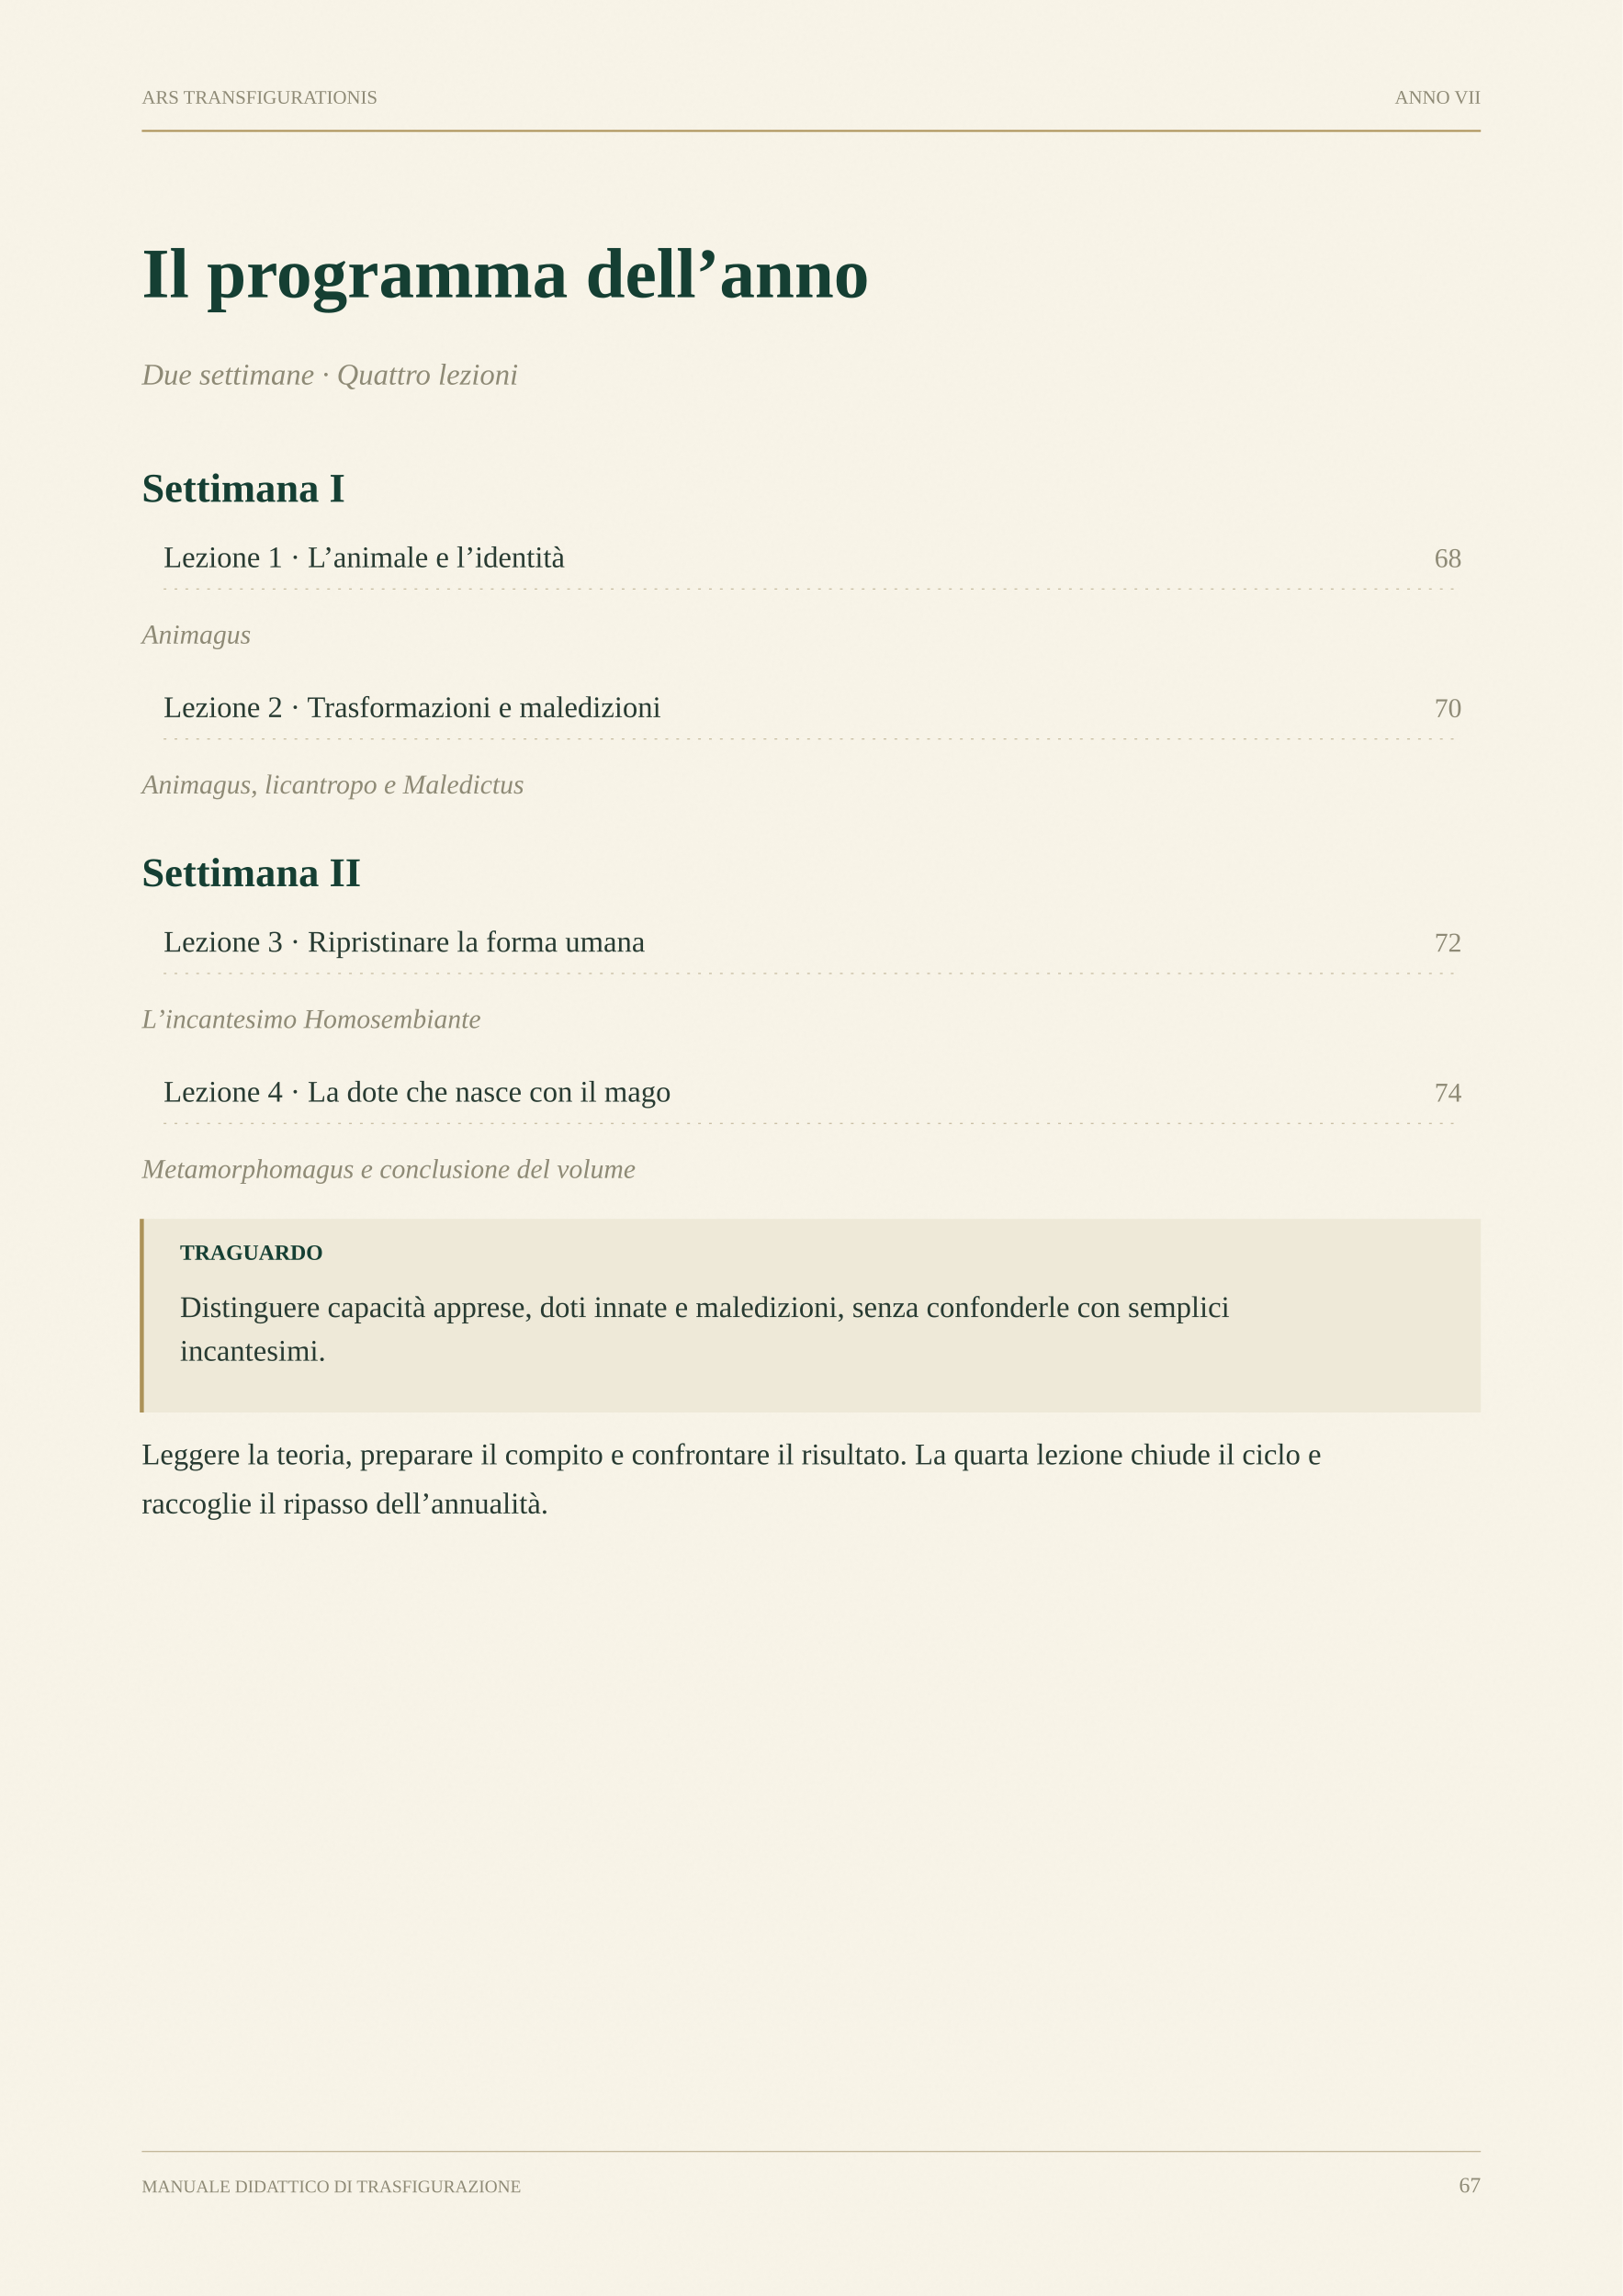
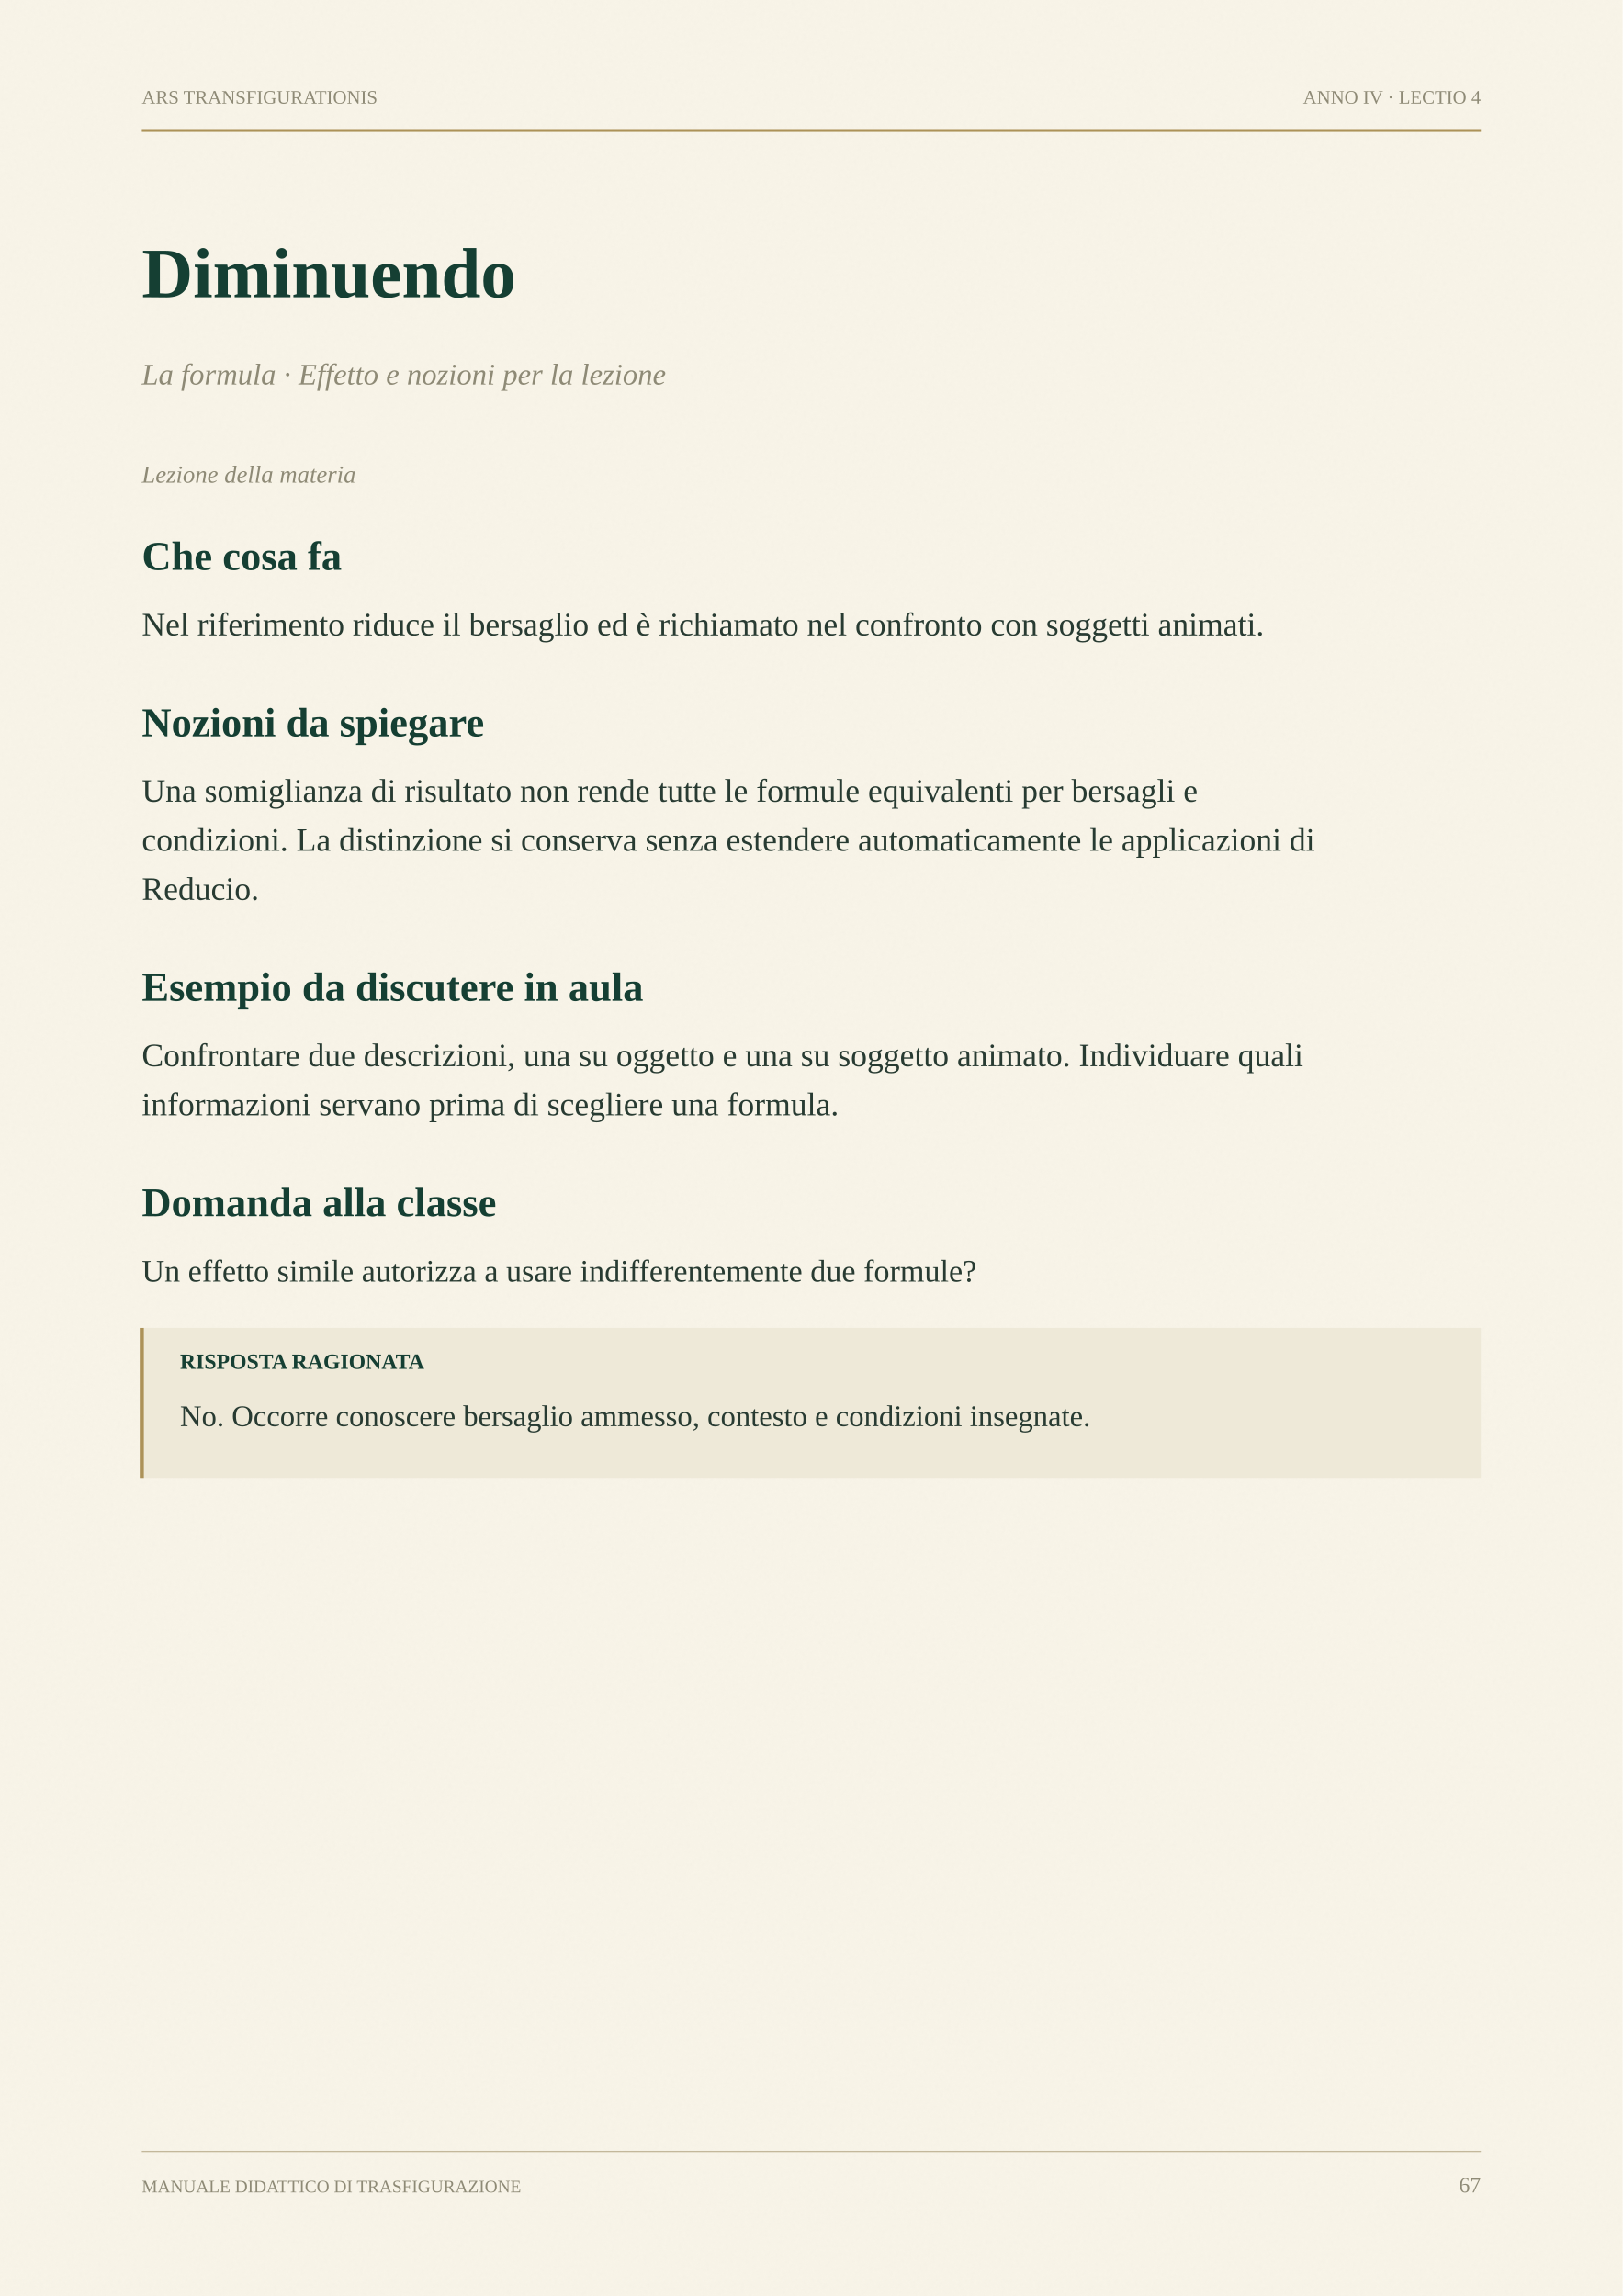
<svg xmlns="http://www.w3.org/2000/svg" width="595" height="842" viewBox="0 0 595 842">
  <defs>
    <filter id="grain">
      <feTurbulence type="fractalNoise" baseFrequency=".7" numOctaves="3" stitchTiles="stitch" />
      <feColorMatrix type="saturate" values="0" />
    </filter>
    <pattern id="paper" width="595" height="842" patternUnits="userSpaceOnUse">
      <rect width="595" height="842" filter="url(#grain)" opacity=".17" />
    </pattern>
    <linearGradient id="leather">
      <stop stop-color="#072a22" />
      <stop offset=".12" stop-color="#19483b" />
      <stop offset=".6" stop-color="#103c30" />
      <stop offset="1" stop-color="#05261e" />
    </linearGradient>
  </defs>
  <rect width="595" height="842" fill="#f8f4e8" />
  <rect width="595" height="842" fill="url(#paper)" opacity=".17" />
  <text x="52" y="38" font-family="Georgia, Times New Roman, serif" font-size="7" fill="#8e8a76">ARS TRANSFIGURATIONIS</text>
-   <text x="543" y="38" font-family="Georgia, Times New Roman, serif" font-size="7" fill="#8e8a76" text-anchor="end">ANNO VII</text>
+   <text x="543" y="38" font-family="Georgia, Times New Roman, serif" font-size="7" fill="#8e8a76" text-anchor="end">ANNO IV · LECTIO 4</text>
  <path d="M52 48H543" stroke="#ac9258" stroke-width=".7" />
-   <text x="52" y="109" font-family="Georgia, Times New Roman, serif" font-size="26" fill="#153f33" font-weight="bold">Il programma dell’anno</text>
-   <text x="52" y="141" font-family="Georgia, Times New Roman, serif" font-size="11" fill="#8e8a76" font-style="italic">Due settimane · Quattro lezioni</text>
-   <text x="52" y="184" font-family="Georgia, Times New Roman, serif" font-size="15" fill="#153f33" font-weight="bold">Settimana I</text>
-   <text x="60" y="208" font-family="Georgia, Times New Roman, serif" font-size="11" fill="#283b32">Lezione 1 · L’animale e l’identità</text>
-   <text x="536" y="208" font-family="Georgia, Times New Roman, serif" font-size="10" fill="#8e8a76" text-anchor="end">68</text>
-   <path d="M60 216H536" stroke="#c3b89b" stroke-dasharray="1 3" stroke-width=".4" />
-   <text x="52" y="236" font-family="Georgia, Times New Roman, serif" font-size="10" fill="#8e8a76" font-style="italic">Animagus</text>
-   <text x="60" y="263" font-family="Georgia, Times New Roman, serif" font-size="11" fill="#283b32">Lezione 2 · Trasformazioni e maledizioni</text>
-   <text x="536" y="263" font-family="Georgia, Times New Roman, serif" font-size="10" fill="#8e8a76" text-anchor="end">70</text>
-   <path d="M60 271H536" stroke="#c3b89b" stroke-dasharray="1 3" stroke-width=".4" />
-   <text x="52" y="291" font-family="Georgia, Times New Roman, serif" font-size="10" fill="#8e8a76" font-style="italic">Animagus, licantropo e Maledictus</text>
-   <text x="52" y="325" font-family="Georgia, Times New Roman, serif" font-size="15" fill="#153f33" font-weight="bold">Settimana II</text>
-   <text x="60" y="349" font-family="Georgia, Times New Roman, serif" font-size="11" fill="#283b32">Lezione 3 · Ripristinare la forma umana</text>
-   <text x="536" y="349" font-family="Georgia, Times New Roman, serif" font-size="10" fill="#8e8a76" text-anchor="end">72</text>
-   <path d="M60 357H536" stroke="#c3b89b" stroke-dasharray="1 3" stroke-width=".4" />
-   <text x="52" y="377" font-family="Georgia, Times New Roman, serif" font-size="10" fill="#8e8a76" font-style="italic">L’incantesimo Homosembiante</text>
-   <text x="60" y="404" font-family="Georgia, Times New Roman, serif" font-size="11" fill="#283b32">Lezione 4 · La dote che nasce con il mago</text>
-   <text x="536" y="404" font-family="Georgia, Times New Roman, serif" font-size="10" fill="#8e8a76" text-anchor="end">74</text>
-   <path d="M60 412H536" stroke="#c3b89b" stroke-dasharray="1 3" stroke-width=".4" />
-   <text x="52" y="432" font-family="Georgia, Times New Roman, serif" font-size="10" fill="#8e8a76" font-style="italic">Metamorphomagus e conclusione del volume</text>
-   <rect x="52" y="447" width="491" height="71" fill="#eee9d8" />
-   <path d="M52 447v71" stroke="#ac9258" stroke-width="1.5" />
-   <text x="66" y="462" font-family="Georgia, Times New Roman, serif" font-size="8" fill="#153f33" font-weight="bold">TRAGUARDO</text>
-   <text x="66" y="483" font-family="Georgia, Times New Roman, serif" font-size="11" fill="#283b32">Distinguere capacità apprese, doti innate e maledizioni, senza confonderle con semplici</text>
-   <text x="66" y="499" font-family="Georgia, Times New Roman, serif" font-size="11" fill="#283b32">incantesimi.</text>
-   <text x="52" y="537" font-family="Georgia, Times New Roman, serif" font-size="11" fill="#283b32">Leggere la teoria, preparare il compito e confrontare il risultato. La quarta lezione chiude il ciclo e</text>
-   <text x="52" y="555" font-family="Georgia, Times New Roman, serif" font-size="11" fill="#283b32">raccoglie il ripasso dell’annualità.</text>
+   <text x="52" y="109" font-family="Georgia, Times New Roman, serif" font-size="26" fill="#153f33" font-weight="bold">Diminuendo</text>
+   <text x="52" y="141" font-family="Georgia, Times New Roman, serif" font-size="11" fill="#8e8a76" font-style="italic">La formula · Effetto e nozioni per la lezione</text>
+   <text x="52" y="177" font-family="Georgia, Times New Roman, serif" font-size="9" fill="#8e8a76" font-style="italic">Lezione della materia</text>
+   <text x="52" y="209" font-family="Georgia, Times New Roman, serif" font-size="15" fill="#153f33" font-weight="bold">Che cosa fa</text>
+   <text x="52" y="233" font-family="Georgia, Times New Roman, serif" font-size="12" fill="#283b32">Nel riferimento riduce il bersaglio ed è richiamato nel confronto con soggetti animati.</text>
+   <text x="52" y="270" font-family="Georgia, Times New Roman, serif" font-size="15" fill="#153f33" font-weight="bold">Nozioni da spiegare</text>
+   <text x="52" y="294" font-family="Georgia, Times New Roman, serif" font-size="12" fill="#283b32">Una somiglianza di risultato non rende tutte le formule equivalenti per bersagli e</text>
+   <text x="52" y="312" font-family="Georgia, Times New Roman, serif" font-size="12" fill="#283b32">condizioni. La distinzione si conserva senza estendere automaticamente le applicazioni di</text>
+   <text x="52" y="330" font-family="Georgia, Times New Roman, serif" font-size="12" fill="#283b32">Reducio.</text>
+   <text x="52" y="367" font-family="Georgia, Times New Roman, serif" font-size="15" fill="#153f33" font-weight="bold">Esempio da discutere in aula</text>
+   <text x="52" y="391" font-family="Georgia, Times New Roman, serif" font-size="12" fill="#283b32">Confrontare due descrizioni, una su oggetto e una su soggetto animato. Individuare quali</text>
+   <text x="52" y="409" font-family="Georgia, Times New Roman, serif" font-size="12" fill="#283b32">informazioni servano prima di scegliere una formula.</text>
+   <text x="52" y="446" font-family="Georgia, Times New Roman, serif" font-size="15" fill="#153f33" font-weight="bold">Domanda alla classe</text>
+   <text x="52" y="470" font-family="Georgia, Times New Roman, serif" font-size="11.5" fill="#283b32">Un effetto simile autorizza a usare indifferentemente due formule?</text>
+   <rect x="52" y="487" width="491" height="55" fill="#eee9d8" />
+   <path d="M52 487v55" stroke="#ac9258" stroke-width="1.5" />
+   <text x="66" y="502" font-family="Georgia, Times New Roman, serif" font-size="8" fill="#153f33" font-weight="bold">RISPOSTA RAGIONATA</text>
+   <text x="66" y="523" font-family="Georgia, Times New Roman, serif" font-size="11" fill="#283b32">No. Occorre conoscere bersaglio ammesso, contesto e condizioni insegnate.</text>
  <path d="M52 789H543" stroke="#c3b89b" stroke-width=".45" />
  <text x="52" y="804" font-family="Georgia, Times New Roman, serif" font-size="6.5" fill="#8e8a76">MANUALE DIDATTICO DI TRASFIGURAZIONE</text>
  <text x="543" y="804" font-family="Georgia, Times New Roman, serif" font-size="8" fill="#8e8a76" text-anchor="end">67</text>
</svg>
